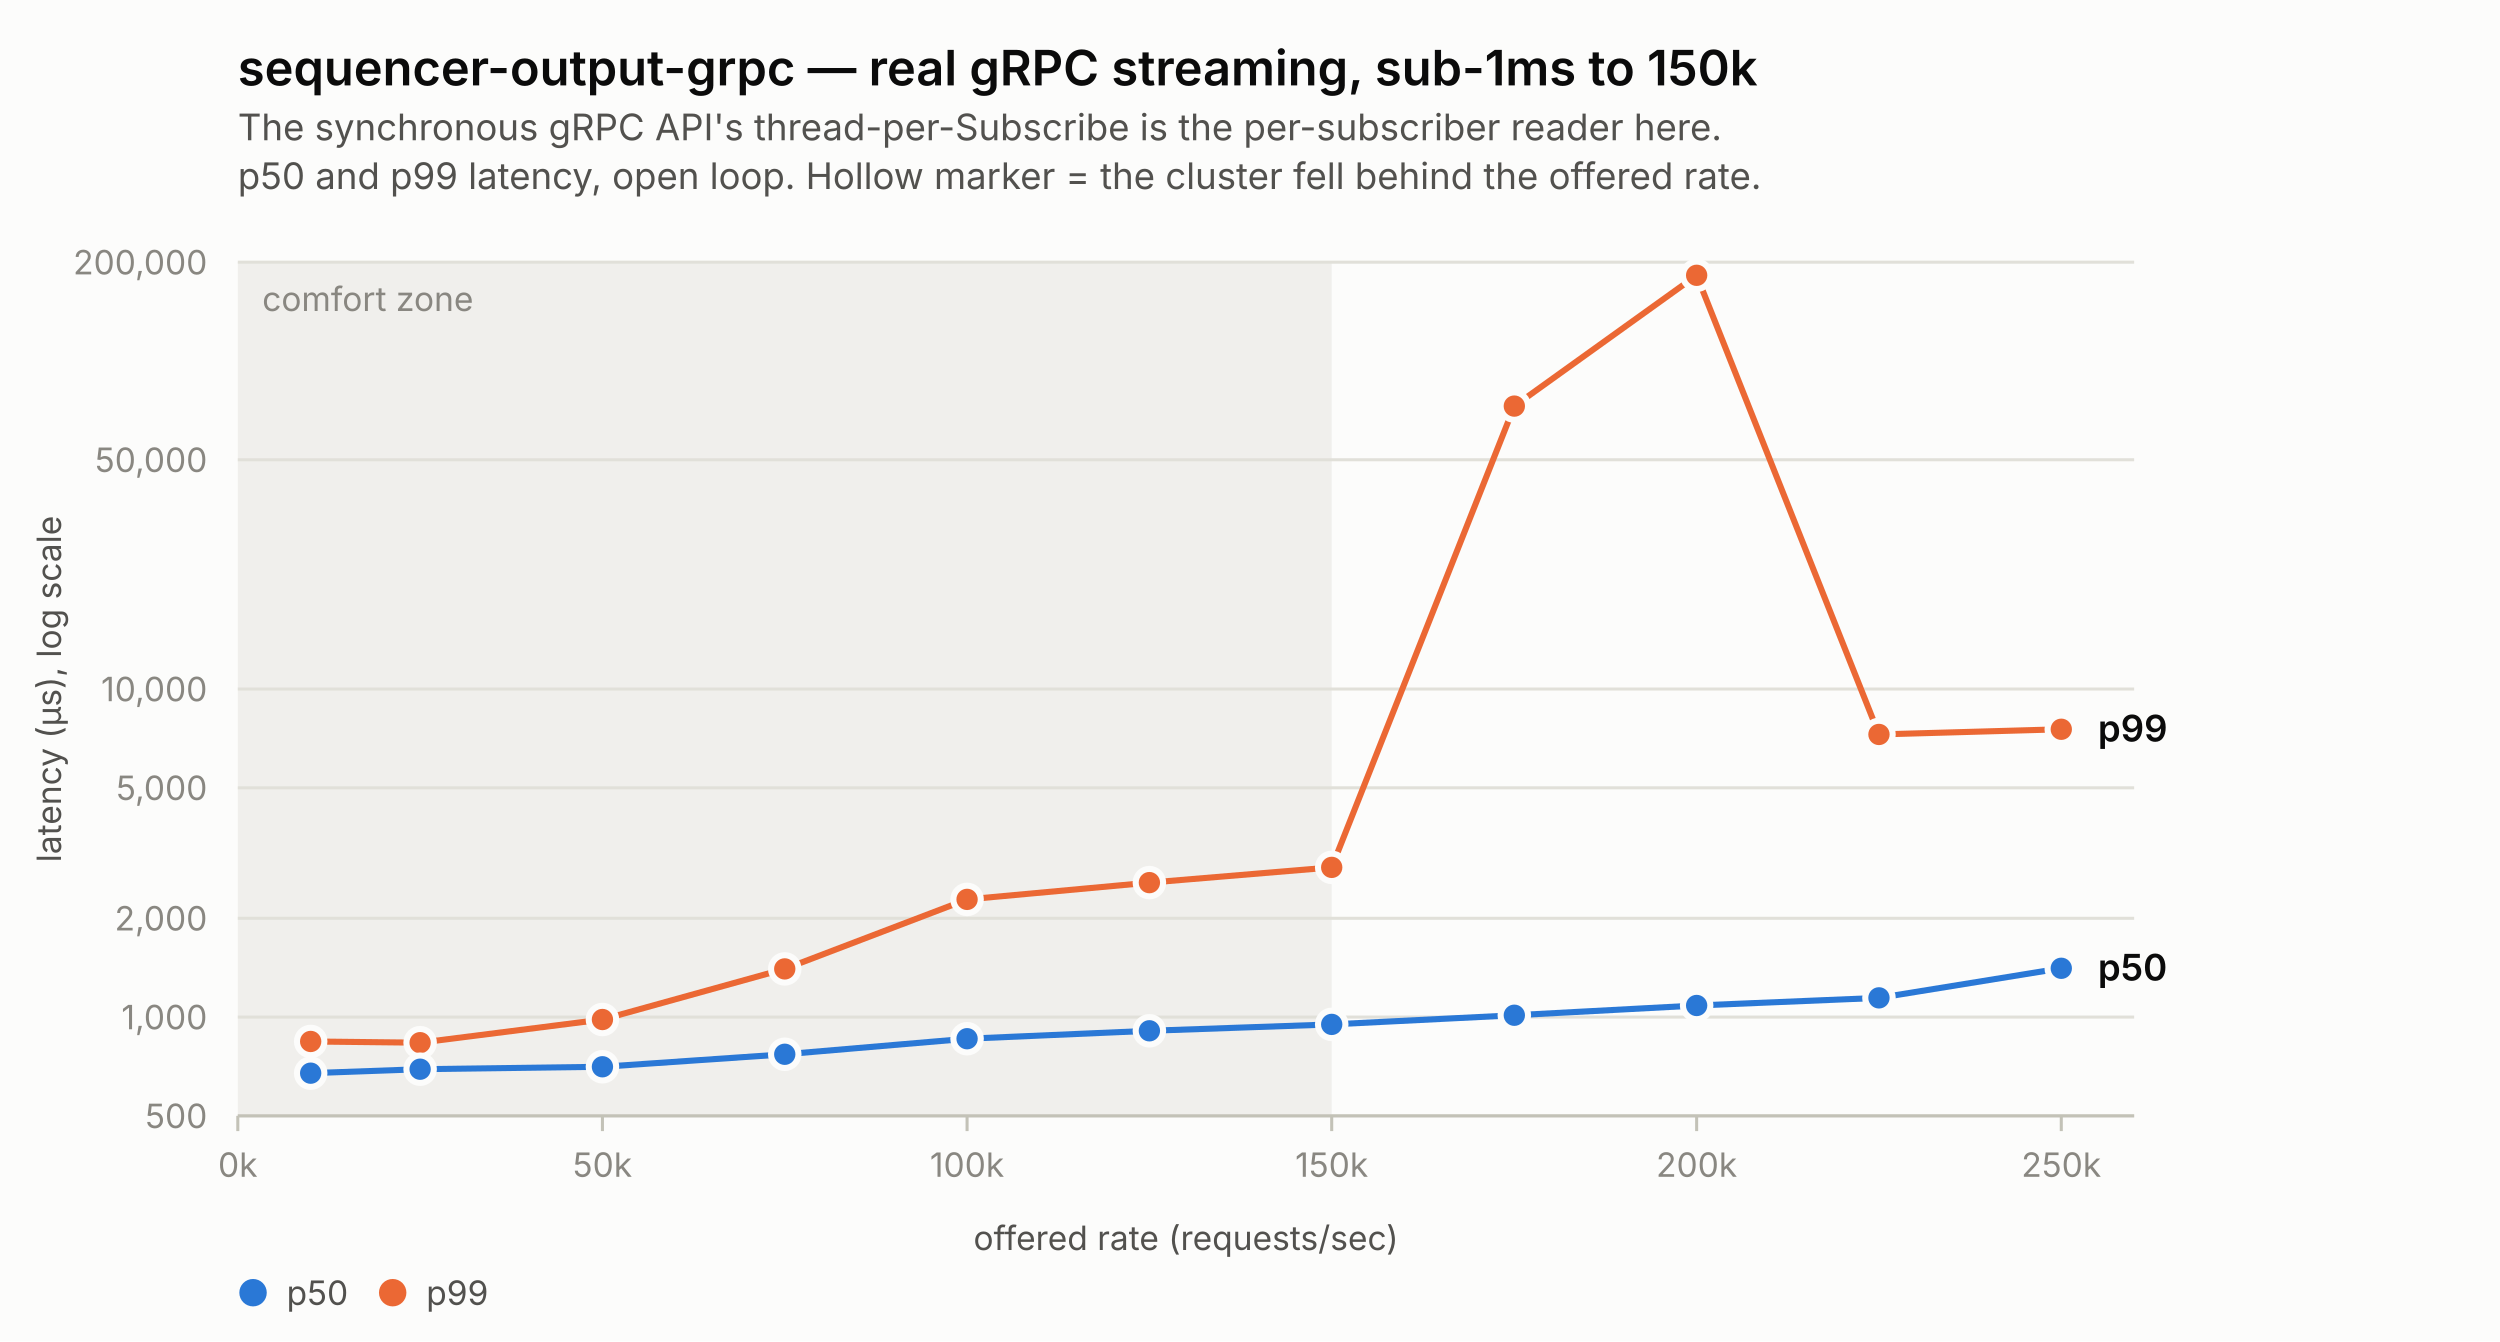
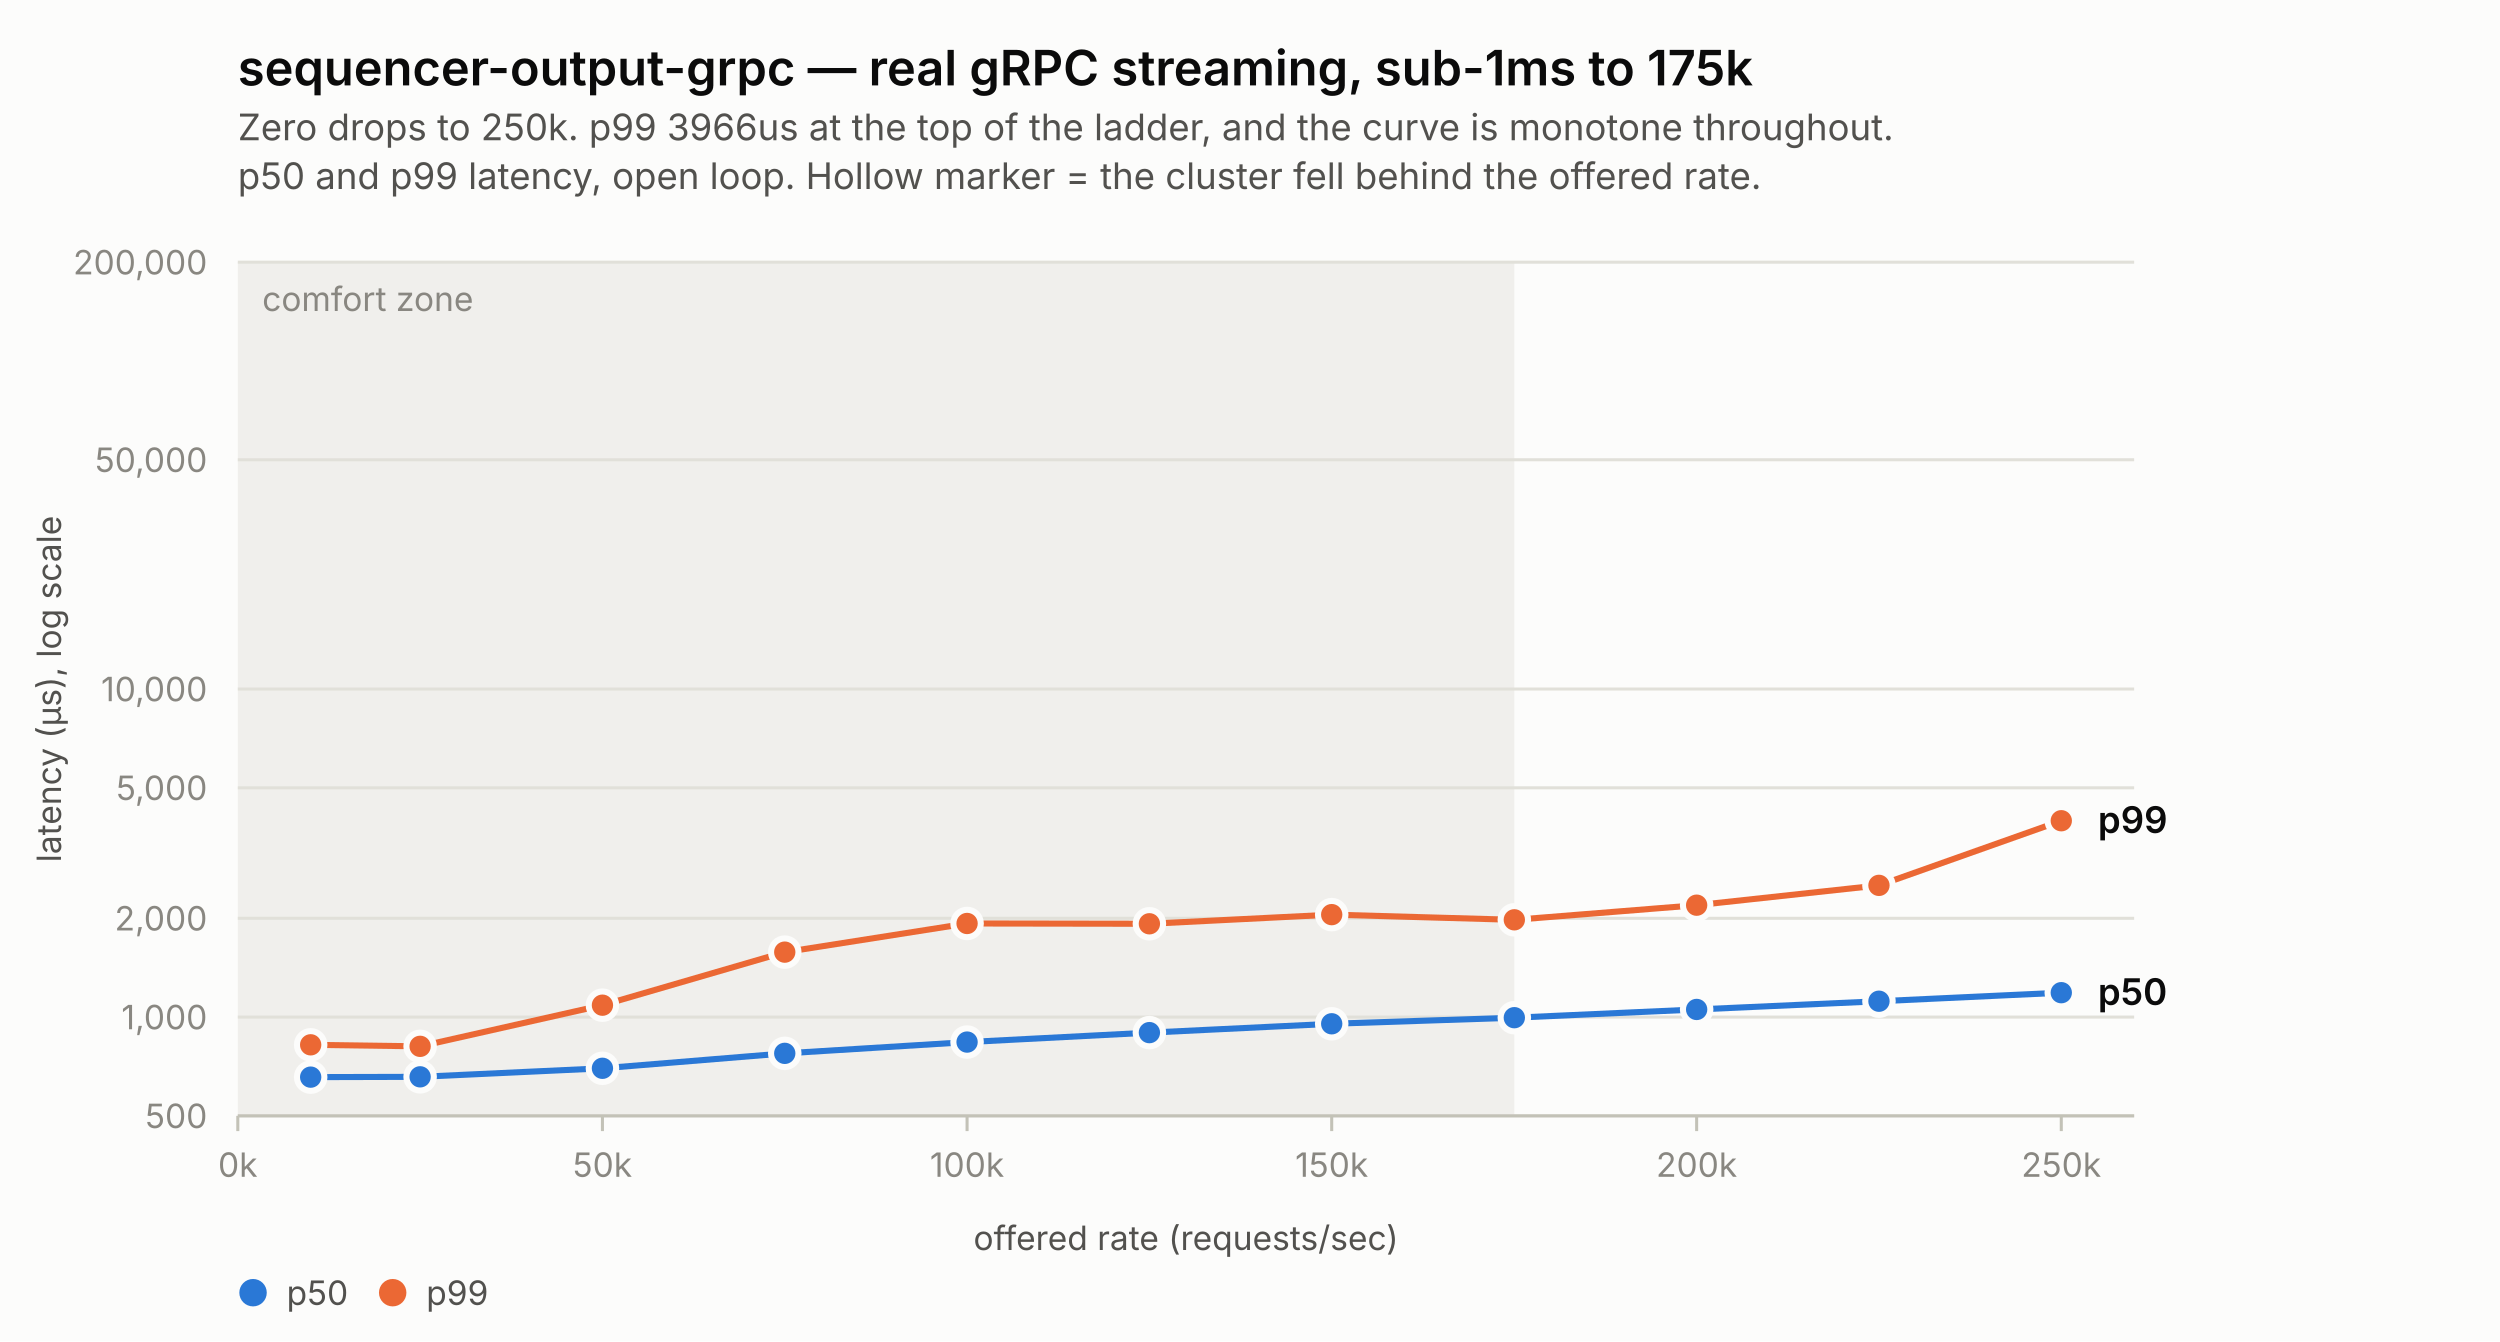
- <svg xmlns="http://www.w3.org/2000/svg" width="820" height="440" viewBox="0 0 820 440" font-family="system-ui,-apple-system,&quot;Segoe UI&quot;,sans-serif" role="img" aria-label="sequencer-output-grpc — real gRPC streaming, sub-1ms to 150k">
+ <svg xmlns="http://www.w3.org/2000/svg" width="820" height="440" viewBox="0 0 820 440" font-family="system-ui,-apple-system,&quot;Segoe UI&quot;,sans-serif" role="img" aria-label="sequencer-output-grpc — real gRPC streaming, sub-1ms to 175k">
  <rect width="820" height="440" fill="#fcfcfb" />
-   <text x="78" y="28" font-size="16" font-weight="600" fill="#0b0b0b">sequencer-output-grpc — real gRPC streaming, sub-1ms to 150k</text>
-   <text x="78" y="46" font-size="12" fill="#52514e">The synchronous gRPC API's thread-per-Subscribe is the per-subscriber reader here.</text>
+   <text x="78" y="28" font-size="16" font-weight="600" fill="#0b0b0b">sequencer-output-grpc — real gRPC streaming, sub-1ms to 175k</text>
+   <text x="78" y="46" font-size="12" fill="#52514e">Zero drops to 250k. p99 3966us at the top of the ladder, and the curve is monotone throughout.</text>
  <text x="78" y="62" font-size="12" fill="#52514e">p50 and p99 latency, open loop. Hollow marker = the cluster fell behind the offered rate.</text>
-   <rect x="78" y="86" width="358.8" height="280" fill="#f0efec" />
+   <rect x="78" y="86" width="418.7" height="280" fill="#f0efec" />
  <text x="86" y="102" font-size="11" fill="#898781">comfort zone</text>
  <line x1="78" y1="366.0" x2="700" y2="366.0" stroke="#e1e0d9" stroke-width="1" />
  <text x="68" y="370.0" font-size="11" fill="#898781" text-anchor="end">500</text>
  <line x1="78" y1="333.6" x2="700" y2="333.6" stroke="#e1e0d9" stroke-width="1" />
  <text x="68" y="337.6" font-size="11" fill="#898781" text-anchor="end">1,000</text>
  <line x1="78" y1="301.2" x2="700" y2="301.2" stroke="#e1e0d9" stroke-width="1" />
  <text x="68" y="305.2" font-size="11" fill="#898781" text-anchor="end">2,000</text>
  <line x1="78" y1="258.4" x2="700" y2="258.4" stroke="#e1e0d9" stroke-width="1" />
  <text x="68" y="262.4" font-size="11" fill="#898781" text-anchor="end">5,000</text>
  <line x1="78" y1="226.0" x2="700" y2="226.0" stroke="#e1e0d9" stroke-width="1" />
  <text x="68" y="230.0" font-size="11" fill="#898781" text-anchor="end">10,000</text>
  <line x1="78" y1="150.8" x2="700" y2="150.8" stroke="#e1e0d9" stroke-width="1" />
  <text x="68" y="154.8" font-size="11" fill="#898781" text-anchor="end">50,000</text>
  <line x1="78" y1="86.0" x2="700" y2="86.0" stroke="#e1e0d9" stroke-width="1" />
  <text x="68" y="90.0" font-size="11" fill="#898781" text-anchor="end">200,000</text>
  <text x="20" y="226" font-size="11" fill="#52514e" text-anchor="middle" transform="rotate(-90 20 226)">latency (µs), log scale</text>
  <line x1="78" y1="366" x2="700" y2="366" stroke="#c3c2b7" stroke-width="1" />
  <line x1="78.0" y1="366" x2="78.0" y2="371" stroke="#c3c2b7" stroke-width="1" />
  <text x="78.0" y="386" font-size="11" fill="#898781" text-anchor="middle">0k</text>
  <line x1="197.6" y1="366" x2="197.6" y2="371" stroke="#c3c2b7" stroke-width="1" />
  <text x="197.6" y="386" font-size="11" fill="#898781" text-anchor="middle">50k</text>
  <line x1="317.2" y1="366" x2="317.2" y2="371" stroke="#c3c2b7" stroke-width="1" />
  <text x="317.2" y="386" font-size="11" fill="#898781" text-anchor="middle">100k</text>
  <line x1="436.8" y1="366" x2="436.8" y2="371" stroke="#c3c2b7" stroke-width="1" />
  <text x="436.8" y="386" font-size="11" fill="#898781" text-anchor="middle">150k</text>
  <line x1="556.5" y1="366" x2="556.5" y2="371" stroke="#c3c2b7" stroke-width="1" />
  <text x="556.5" y="386" font-size="11" fill="#898781" text-anchor="middle">200k</text>
  <line x1="676.1" y1="366" x2="676.1" y2="371" stroke="#c3c2b7" stroke-width="1" />
  <text x="676.1" y="386" font-size="11" fill="#898781" text-anchor="middle">250k</text>
  <text x="389" y="410" font-size="11" fill="#52514e" text-anchor="middle">offered rate (requests/sec)</text>
  <defs>
    <clipPath id="plot">
      <rect x="72" y="80" width="634" height="292" />
    </clipPath>
  </defs>
  <g clip-path="url(#plot)">
-     <path d="M101.9,341.6 L137.8,342.0 L197.6,334.4 L257.4,317.8 L317.2,295.0 L377.0,289.5 L436.8,284.5 L496.7,133.2 L556.5,90.3 L616.3,240.9 L676.1,239.2" fill="none" stroke="#eb6834" stroke-width="2" stroke-linejoin="round" stroke-linecap="round" />
-     <circle cx="101.9" cy="341.6" r="4.5" fill="#eb6834" stroke="#fcfcfb" stroke-width="2" />
-     <circle cx="137.8" cy="342.0" r="4.5" fill="#eb6834" stroke="#fcfcfb" stroke-width="2" />
-     <circle cx="197.6" cy="334.4" r="4.5" fill="#eb6834" stroke="#fcfcfb" stroke-width="2" />
-     <circle cx="257.4" cy="317.8" r="4.5" fill="#eb6834" stroke="#fcfcfb" stroke-width="2" />
-     <circle cx="317.2" cy="295.0" r="4.5" fill="#eb6834" stroke="#fcfcfb" stroke-width="2" />
-     <circle cx="377.0" cy="289.5" r="4.5" fill="#eb6834" stroke="#fcfcfb" stroke-width="2" />
-     <circle cx="436.8" cy="284.5" r="4.5" fill="#eb6834" stroke="#fcfcfb" stroke-width="2" />
-     <circle cx="496.7" cy="133.2" r="4.5" fill="#eb6834" stroke="#fcfcfb" stroke-width="2" />
-     <circle cx="556.5" cy="90.3" r="4.5" fill="#eb6834" stroke="#fcfcfb" stroke-width="2" />
-     <circle cx="616.3" cy="240.9" r="4.5" fill="#eb6834" stroke="#fcfcfb" stroke-width="2" />
-     <circle cx="676.1" cy="239.2" r="4.5" fill="#eb6834" stroke="#fcfcfb" stroke-width="2" />
-     <path d="M101.9,352.0 L137.8,350.7 L197.6,349.9 L257.4,345.8 L317.2,340.7 L377.0,338.1 L436.8,336.0 L496.7,333.0 L556.5,329.8 L616.3,327.3 L676.1,317.6" fill="none" stroke="#2a78d6" stroke-width="2" stroke-linejoin="round" stroke-linecap="round" />
-     <circle cx="101.9" cy="352.0" r="4.5" fill="#2a78d6" stroke="#fcfcfb" stroke-width="2" />
-     <circle cx="137.8" cy="350.7" r="4.5" fill="#2a78d6" stroke="#fcfcfb" stroke-width="2" />
-     <circle cx="197.6" cy="349.9" r="4.5" fill="#2a78d6" stroke="#fcfcfb" stroke-width="2" />
-     <circle cx="257.4" cy="345.8" r="4.5" fill="#2a78d6" stroke="#fcfcfb" stroke-width="2" />
-     <circle cx="317.2" cy="340.7" r="4.5" fill="#2a78d6" stroke="#fcfcfb" stroke-width="2" />
-     <circle cx="377.0" cy="338.1" r="4.5" fill="#2a78d6" stroke="#fcfcfb" stroke-width="2" />
-     <circle cx="436.8" cy="336.0" r="4.5" fill="#2a78d6" stroke="#fcfcfb" stroke-width="2" />
-     <circle cx="496.7" cy="333.0" r="4.5" fill="#2a78d6" stroke="#fcfcfb" stroke-width="2" />
-     <circle cx="556.5" cy="329.8" r="4.5" fill="#2a78d6" stroke="#fcfcfb" stroke-width="2" />
-     <circle cx="616.3" cy="327.3" r="4.5" fill="#2a78d6" stroke="#fcfcfb" stroke-width="2" />
-     <circle cx="676.1" cy="317.6" r="4.5" fill="#2a78d6" stroke="#fcfcfb" stroke-width="2" />
+     <path d="M101.9,342.7 L137.8,343.2 L197.6,329.7 L257.4,312.3 L317.2,302.9 L377.0,303.0 L436.8,300.0 L496.7,301.7 L556.5,296.9 L616.3,290.4 L676.1,269.2" fill="none" stroke="#eb6834" stroke-width="2" stroke-linejoin="round" stroke-linecap="round" />
+     <circle cx="101.9" cy="342.7" r="4.5" fill="#eb6834" stroke="#fcfcfb" stroke-width="2" />
+     <circle cx="137.8" cy="343.2" r="4.5" fill="#eb6834" stroke="#fcfcfb" stroke-width="2" />
+     <circle cx="197.6" cy="329.7" r="4.5" fill="#eb6834" stroke="#fcfcfb" stroke-width="2" />
+     <circle cx="257.4" cy="312.3" r="4.5" fill="#eb6834" stroke="#fcfcfb" stroke-width="2" />
+     <circle cx="317.2" cy="302.9" r="4.5" fill="#eb6834" stroke="#fcfcfb" stroke-width="2" />
+     <circle cx="377.0" cy="303.0" r="4.5" fill="#eb6834" stroke="#fcfcfb" stroke-width="2" />
+     <circle cx="436.8" cy="300.0" r="4.5" fill="#eb6834" stroke="#fcfcfb" stroke-width="2" />
+     <circle cx="496.7" cy="301.7" r="4.5" fill="#eb6834" stroke="#fcfcfb" stroke-width="2" />
+     <circle cx="556.5" cy="296.9" r="4.5" fill="#eb6834" stroke="#fcfcfb" stroke-width="2" />
+     <circle cx="616.3" cy="290.4" r="4.5" fill="#eb6834" stroke="#fcfcfb" stroke-width="2" />
+     <circle cx="676.1" cy="269.2" r="4.5" fill="#eb6834" stroke="#fcfcfb" stroke-width="2" />
+     <path d="M101.9,353.3 L137.8,353.2 L197.6,350.4 L257.4,345.5 L317.2,341.8 L377.0,338.7 L436.8,335.8 L496.7,333.8 L556.5,331.1 L616.3,328.4 L676.1,325.6" fill="none" stroke="#2a78d6" stroke-width="2" stroke-linejoin="round" stroke-linecap="round" />
+     <circle cx="101.9" cy="353.3" r="4.5" fill="#2a78d6" stroke="#fcfcfb" stroke-width="2" />
+     <circle cx="137.8" cy="353.2" r="4.5" fill="#2a78d6" stroke="#fcfcfb" stroke-width="2" />
+     <circle cx="197.6" cy="350.4" r="4.5" fill="#2a78d6" stroke="#fcfcfb" stroke-width="2" />
+     <circle cx="257.4" cy="345.5" r="4.5" fill="#2a78d6" stroke="#fcfcfb" stroke-width="2" />
+     <circle cx="317.2" cy="341.8" r="4.5" fill="#2a78d6" stroke="#fcfcfb" stroke-width="2" />
+     <circle cx="377.0" cy="338.7" r="4.5" fill="#2a78d6" stroke="#fcfcfb" stroke-width="2" />
+     <circle cx="436.8" cy="335.8" r="4.5" fill="#2a78d6" stroke="#fcfcfb" stroke-width="2" />
+     <circle cx="496.7" cy="333.8" r="4.5" fill="#2a78d6" stroke="#fcfcfb" stroke-width="2" />
+     <circle cx="556.5" cy="331.1" r="4.5" fill="#2a78d6" stroke="#fcfcfb" stroke-width="2" />
+     <circle cx="616.3" cy="328.4" r="4.5" fill="#2a78d6" stroke="#fcfcfb" stroke-width="2" />
+     <circle cx="676.1" cy="325.6" r="4.5" fill="#2a78d6" stroke="#fcfcfb" stroke-width="2" />
  </g>
-   <text x="688.1" y="243.2" font-size="12" font-weight="600" fill="#0b0b0b">p99</text>
-   <text x="688.1" y="321.6" font-size="12" font-weight="600" fill="#0b0b0b">p50</text>
+   <text x="688.1" y="273.2" font-size="12" font-weight="600" fill="#0b0b0b">p99</text>
+   <text x="688.1" y="329.6" font-size="12" font-weight="600" fill="#0b0b0b">p50</text>
  <circle cx="83" cy="424" r="4.5" fill="#2a78d6" />
  <text x="94" y="428" font-size="11" fill="#52514e">p50</text>
  <circle cx="128.8" cy="424" r="4.5" fill="#eb6834" />
  <text x="139.8" y="428" font-size="11" fill="#52514e">p99</text>
</svg>
